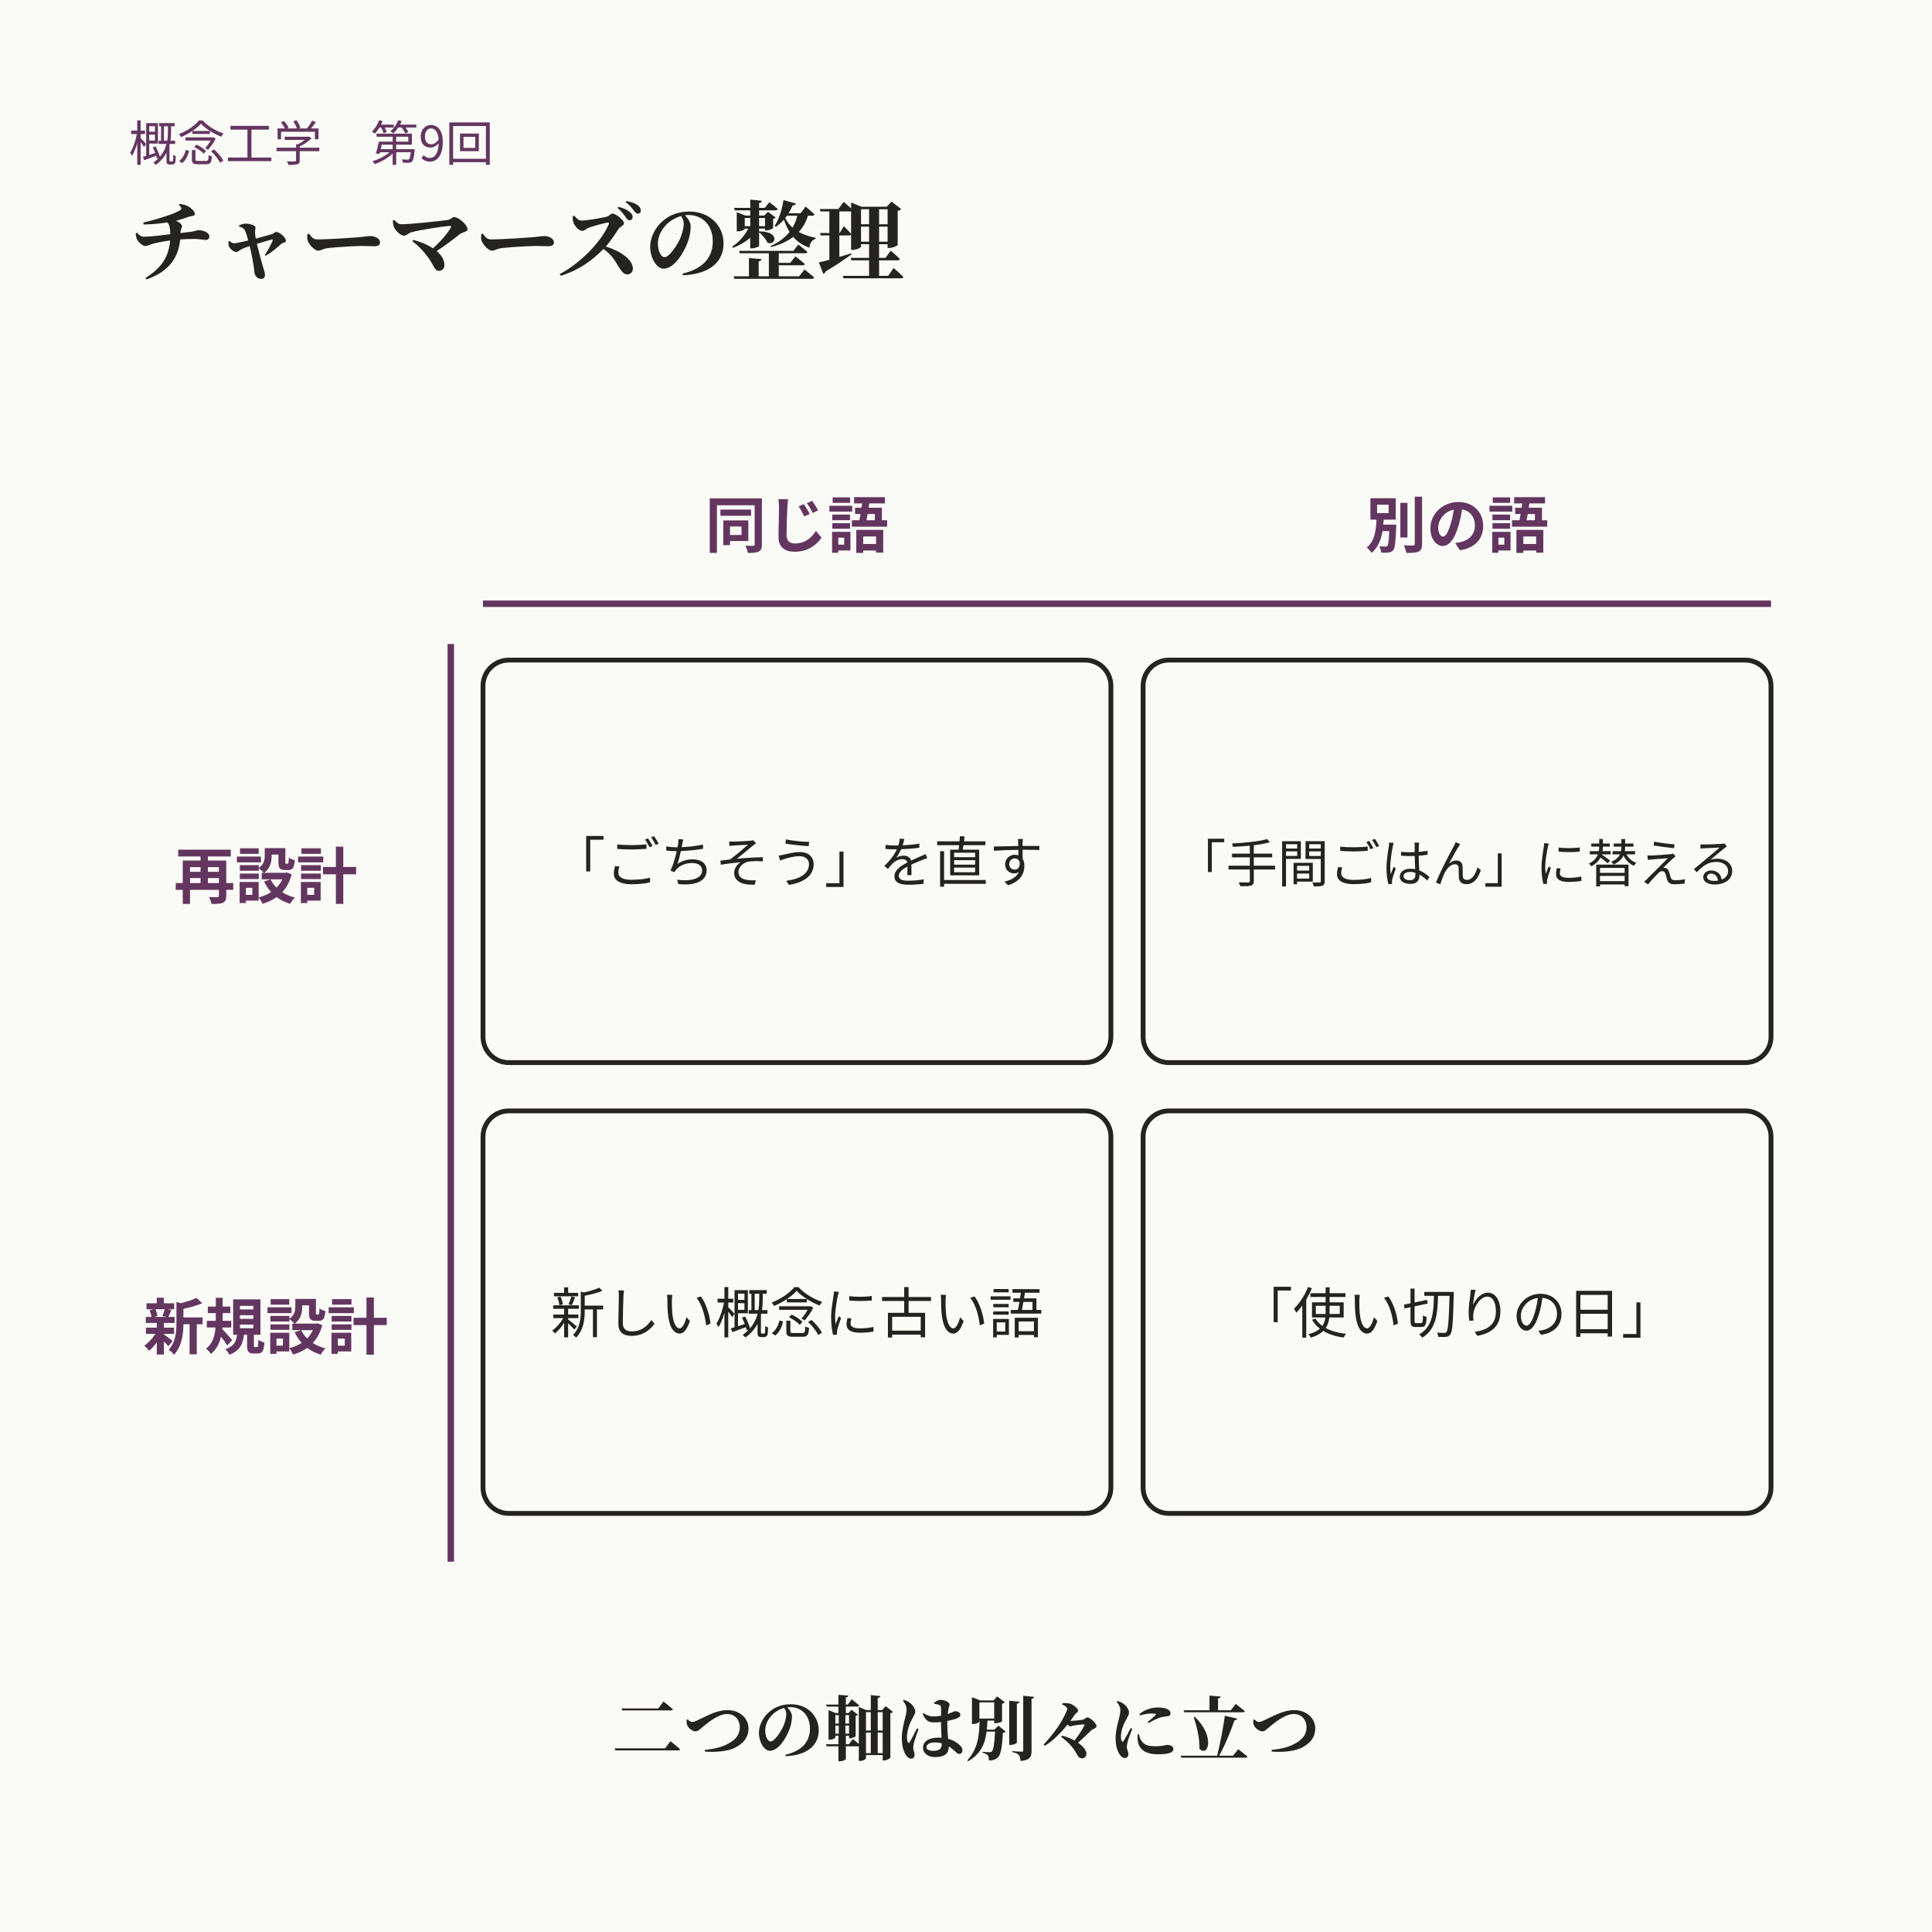
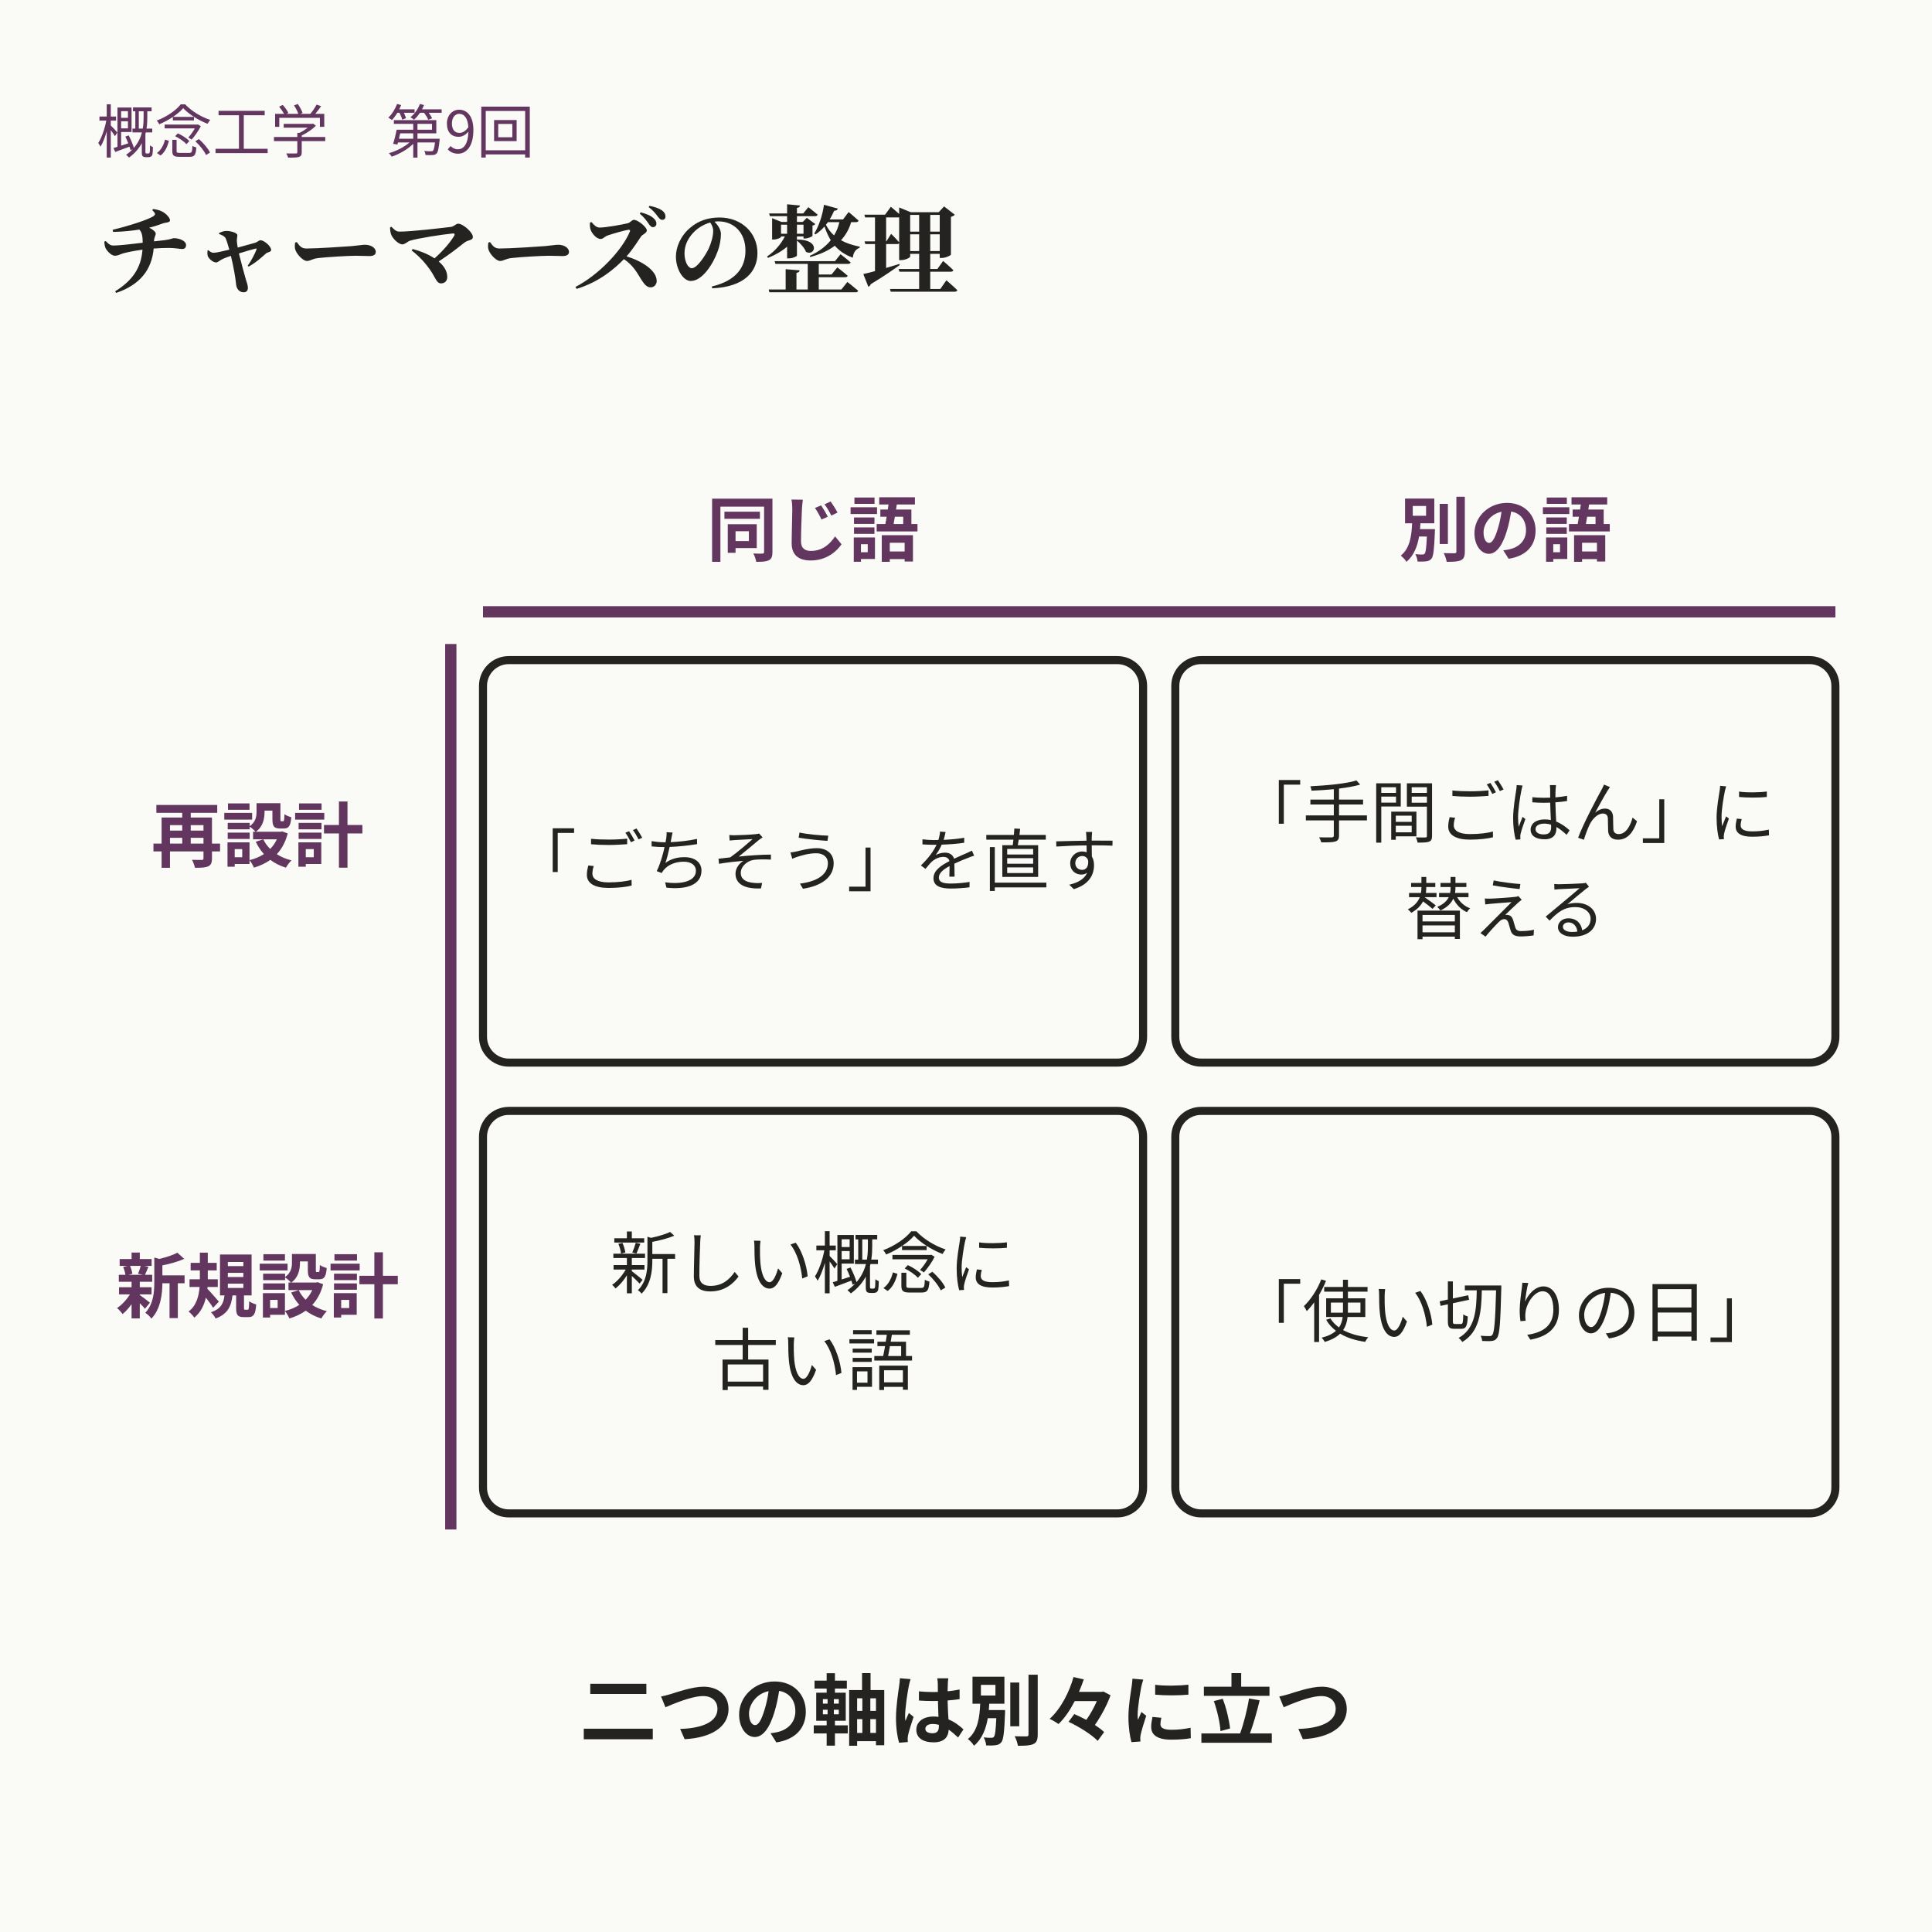
<svg xmlns="http://www.w3.org/2000/svg" width="1200" height="1200" viewBox="0 0 1200 1200">
+   <defs>
+     <marker id="ai" viewBox="0 0 10 10" refX="9" refY="5" markerWidth="6" markerHeight="6" orient="auto-start-reverse">
+       <path d="M0,0 L10,5 L0,10 z" fill="#242321" />
+     </marker>
+     <marker id="aa" viewBox="0 0 10 10" refX="9" refY="5" markerWidth="5" markerHeight="5" orient="auto-start-reverse">
+       <path d="M0,0 L10,5 L0,10 z" fill="#63365F" />
+     </marker>
+   </defs>
  <rect width="1200" height="1200" fill="#FAFAF7" />
-   <text x="80" y="100" font-family="Noto Sans CJK JP" font-size="30" fill="#63365F">概念工学　第9回</text>
-   <text x="80" y="170" font-family="Noto Serif CJK JP" font-size="54" font-weight="bold" fill="#242321">チャーマーズの整理</text>
-   <text x="495" y="340" text-anchor="middle" font-family="Noto Sans CJK JP" font-size="38" font-weight="bold" fill="#63365F">同じ語</text>
-   <text x="905" y="340" text-anchor="middle" font-family="Noto Sans CJK JP" font-size="38" font-weight="bold" fill="#63365F">別の語</text>
-   <text x="165" y="558" text-anchor="middle" font-family="Noto Sans CJK JP" font-size="38" font-weight="bold" fill="#63365F">再設計</text>
-   <text x="165" y="838" text-anchor="middle" font-family="Noto Sans CJK JP" font-size="38" font-weight="bold" fill="#63365F">新規設計</text>
-   <line x1="300" y1="375" x2="1100" y2="375" stroke="#63365F" stroke-width="4" />
-   <line x1="280" y1="400" x2="280" y2="970" stroke="#63365F" stroke-width="4" />
-   <rect x="300" y="410" width="390" height="250" rx="16" fill="#FAFAF7" stroke="#242321" stroke-width="3" />
-   <text x="495" y="548" text-anchor="middle" font-family="Noto Sans CJK JP" font-size="34" fill="#242321">「ごちそう」を直す</text>
-   <rect x="710" y="410" width="390" height="250" rx="16" fill="#FAFAF7" stroke="#242321" stroke-width="3" />
-   <text x="905" y="548" text-anchor="middle" font-family="Noto Sans CJK JP" font-size="32" fill="#242321">「手間ごはん」に替える</text>
-   <rect x="300" y="690" width="390" height="250" rx="16" fill="#FAFAF7" stroke="#242321" stroke-width="3" />
-   <text x="495" y="828" text-anchor="middle" font-family="Noto Sans CJK JP" font-size="34" fill="#242321">新しい概念に古い語</text>
-   <rect x="710" y="690" width="390" height="250" rx="16" fill="#FAFAF7" stroke="#242321" stroke-width="3" />
-   <text x="905" y="828" text-anchor="middle" font-family="Noto Sans CJK JP" font-size="34" fill="#242321">「使い切りの日」</text>
-   <text x="600" y="1090" text-anchor="middle" font-family="Noto Serif CJK JP" font-size="44" font-weight="bold" fill="#242321">二つの軸は別々に立つ</text>
+   <text x="60" y="95" font-family="Noto Sans CJK JP" font-weight="500" font-size="36" fill="#63365F">概念工学　第9回</text>
+   <text x="60" y="178" font-family="Noto Serif CJK JP" font-weight="bold" font-size="60" fill="#242321">チャーマーズの整理</text>
+   <text data-step="1" x="505" y="345" font-size="44" text-anchor="middle" font-family="Noto Sans CJK JP" font-weight="bold" fill="#63365F">同じ語</text>
+   <text data-step="1" x="935" y="345" font-size="44" text-anchor="middle" font-family="Noto Sans CJK JP" font-weight="bold" fill="#63365F">別の語</text>
+   <line data-step="1" x1="300" y1="380" x2="1140" y2="380" stroke="#63365F" stroke-width="7" />
+   <text data-step="2" x="160" y="535" font-size="44" text-anchor="middle" font-family="Noto Sans CJK JP" font-weight="bold" fill="#63365F">再設計</text>
+   <text data-step="2" x="160" y="815" font-size="44" text-anchor="middle" font-family="Noto Sans CJK JP" font-weight="bold" fill="#63365F">新規設計</text>
+   <line data-step="2" x1="280" y1="400" x2="280" y2="950" stroke="#63365F" stroke-width="7" />
+   <rect data-step="3" x="300" y="410" width="410" height="250" rx="16" fill="#FAFAF7" stroke="#242321" stroke-width="5" />
+   <text data-step="3" x="505" y="550" font-size="42" text-anchor="middle" font-family="Noto Sans CJK JP" font-weight="500" fill="#242321">「ごちそう」を直す</text>
+   <rect data-step="4" x="730" y="410" width="410" height="250" rx="16" fill="#FAFAF7" stroke="#242321" stroke-width="5" />
+   <text data-step="4" x="935" y="520" font-size="42" text-anchor="middle" font-family="Noto Sans CJK JP" font-weight="500" fill="#242321">「手間ごはん」に</text>
+   <text data-step="4" x="935" y="580" font-size="42" text-anchor="middle" font-family="Noto Sans CJK JP" font-weight="500" fill="#242321">替える</text>
+   <rect data-step="5" x="300" y="690" width="410" height="250" rx="16" fill="#FAFAF7" stroke="#242321" stroke-width="5" />
+   <text data-step="5" x="505" y="800" font-size="42" text-anchor="middle" font-family="Noto Sans CJK JP" font-weight="500" fill="#242321">新しい概念に</text>
+   <text data-step="5" x="505" y="860" font-size="42" text-anchor="middle" font-family="Noto Sans CJK JP" font-weight="500" fill="#242321">古い語</text>
+   <rect data-step="6" x="730" y="690" width="410" height="250" rx="16" fill="#FAFAF7" stroke="#242321" stroke-width="5" />
+   <text data-step="6" x="935" y="830" font-size="42" text-anchor="middle" font-family="Noto Sans CJK JP" font-weight="500" fill="#242321">「使い切りの日」</text>
+   <text data-step="7" x="600" y="1080" font-size="48" text-anchor="middle" font-family="Noto Sans CJK JP" font-weight="bold" fill="#242321">二つの軸は別々に立つ</text>
</svg>
